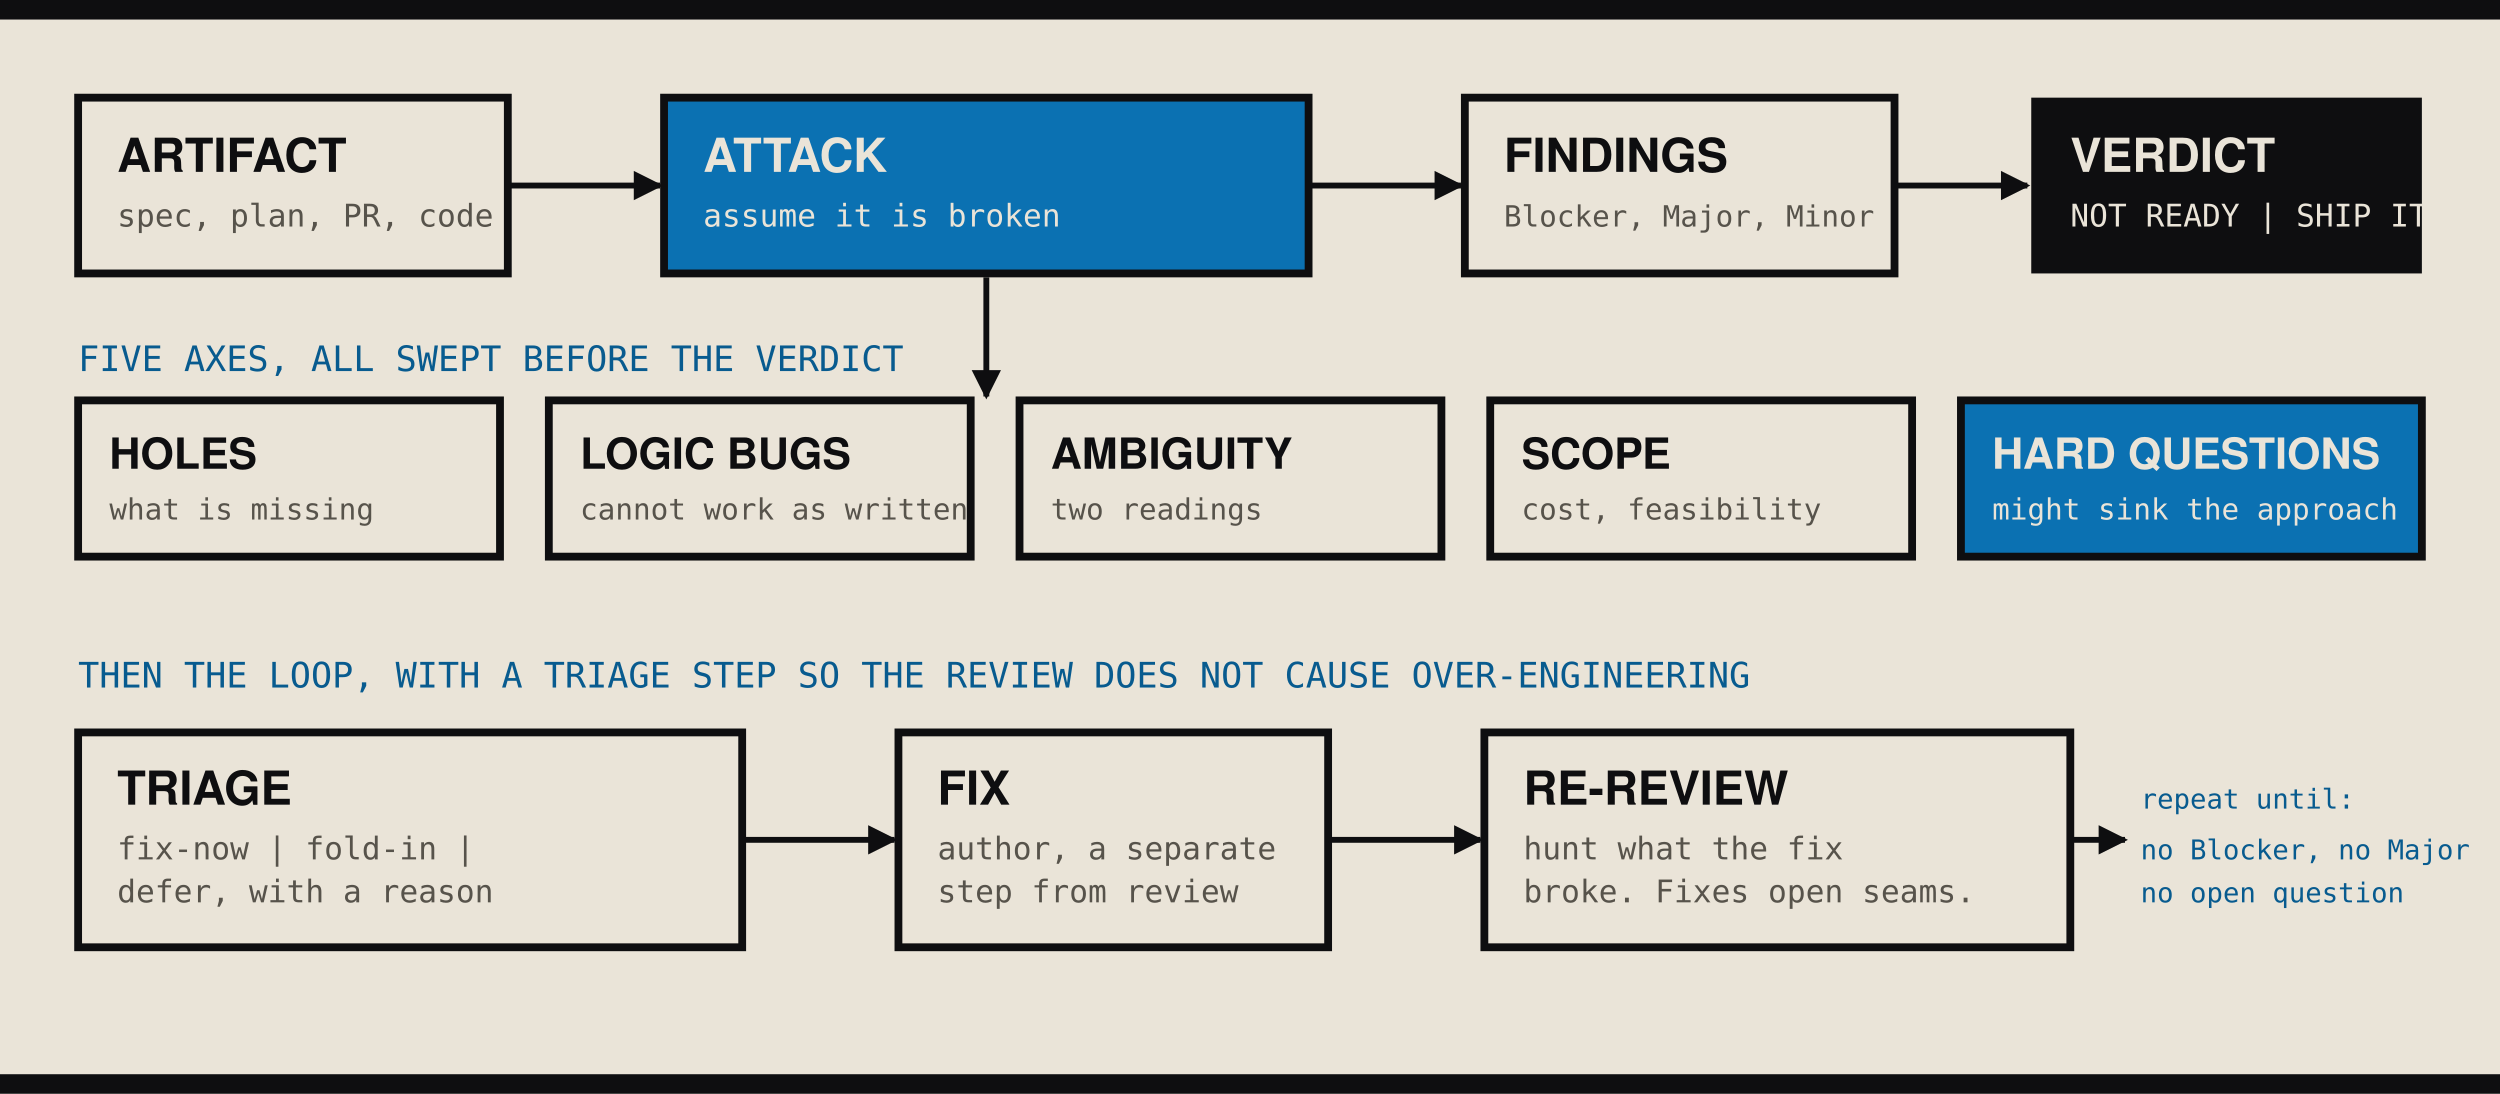
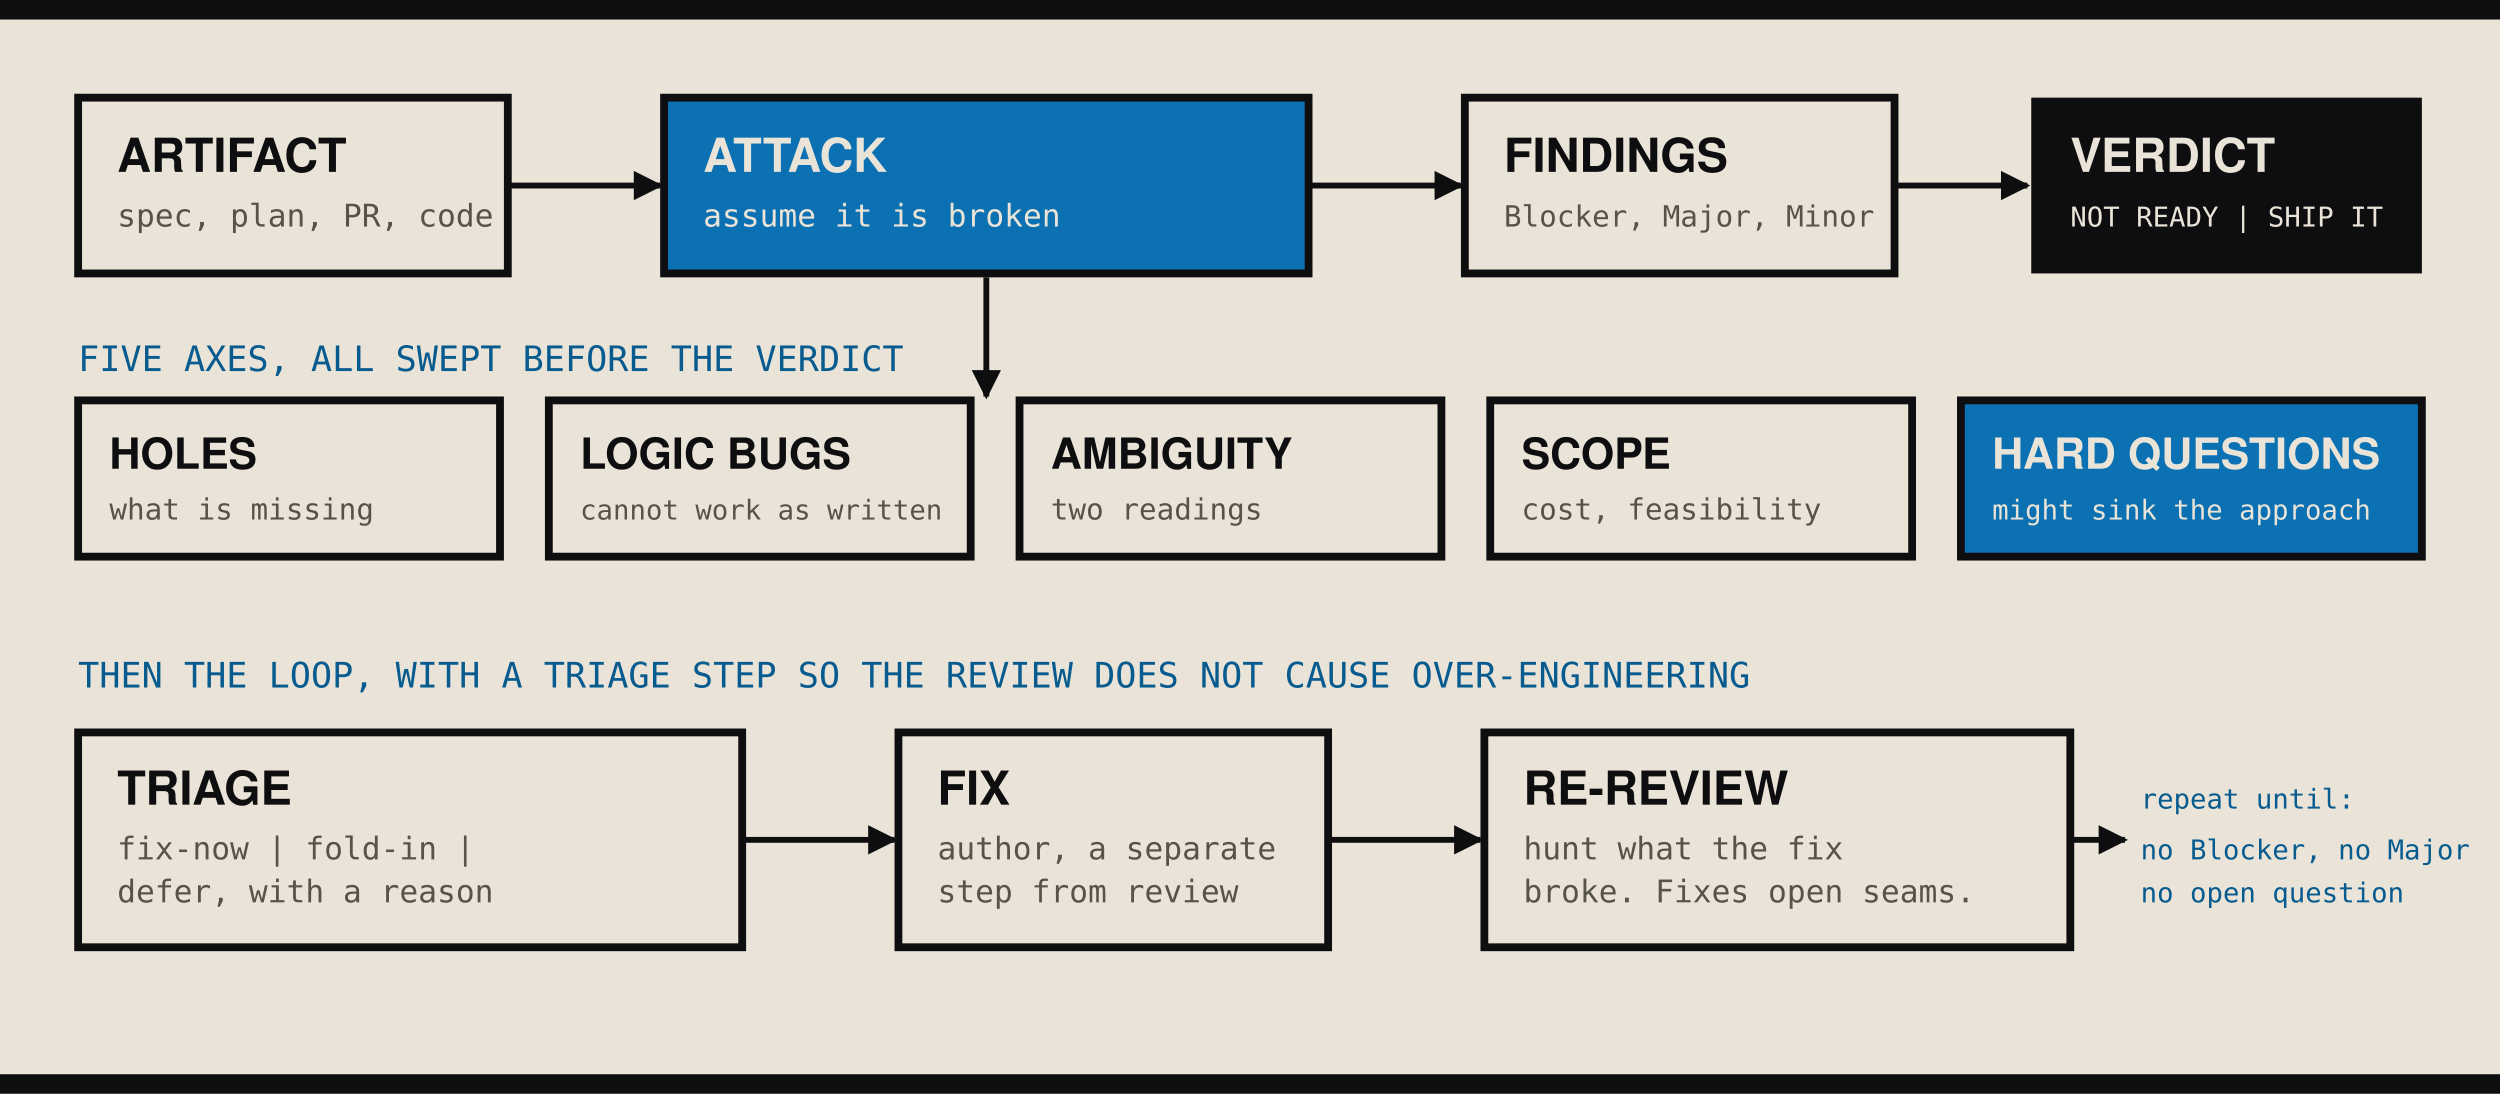
<svg xmlns="http://www.w3.org/2000/svg" viewBox="0 0 1280 560" width="1280" height="560" role="img" aria-labelledby="t d">
  <defs>
    <marker id="a" viewBox="0 0 10 10" refX="9" refY="5" markerWidth="5" markerHeight="5" orient="auto-start-reverse">
      <path d="M0 0 L10 5 L0 10 z" fill="#0E0E10" />
    </marker>
  </defs>
  <style>
    .sans{font-family:Assistant,'Segoe UI',Helvetica,Arial,sans-serif;font-weight:800}
    .mono{font-family:'IBM Plex Mono',ui-monospace,Menlo,Consolas,monospace}
    .box{fill:#EAE4D8;stroke:#0E0E10;stroke-width:4}
    .ln{fill:none;stroke:#0E0E10;stroke-width:3;marker-end:url(#a)}
    .dash{fill:none;stroke:#085B8F;stroke-width:3;stroke-dasharray:10 7;marker-end:url(#a)}
  </style>
  <rect width="1280" height="560" fill="#EAE4D8" />
  <rect width="1280" height="10" fill="#0E0E10" />
  <rect y="550" width="1280" height="10" fill="#0E0E10" />
  <rect class="box" x="40" y="50" width="220" height="90" />
  <text class="sans" x="60" y="88" font-size="24" fill="#0E0E10">ARTIFACT</text>
  <text class="mono" x="60" y="116" font-size="16" fill="#57534B">spec, plan, PR, code</text>
  <rect x="340" y="50" width="330" height="90" fill="#0B71B2" stroke="#0E0E10" stroke-width="4" />
  <text class="sans" x="360" y="88" font-size="24" fill="#EAE4D8">ATTACK</text>
  <text class="mono" x="360" y="116" font-size="16" fill="#EAE4D8">assume it is broken</text>
  <rect class="box" x="750" y="50" width="220" height="90" />
  <text class="sans" x="770" y="88" font-size="24" fill="#0E0E10">FINDINGS</text>
  <text class="mono" x="770" y="116" font-size="15" fill="#57534B">Blocker, Major, Minor</text>
  <rect x="1040" y="50" width="200" height="90" fill="#0E0E10" />
  <text class="sans" x="1060" y="88" font-size="24" fill="#EAE4D8">VERDICT</text>
-   <text class="mono" x="1060" y="116" font-size="16" fill="#EAE4D8">NOT READY | SHIP IT</text>
+   <text class="mono" x="1060" y="116" font-size="14" fill="#EAE4D8">NOT READY | SHIP IT</text>
  <path class="ln" d="M260 95 H338" />
  <path class="ln" d="M670 95 H748" />
  <path class="ln" d="M970 95 H1038" />
  <text class="mono" x="40" y="190" font-size="18" fill="#085B8F">FIVE AXES, ALL SWEPT BEFORE THE VERDICT</text>
  <g>
    <rect class="box" x="40" y="205" width="216" height="80" />
    <text class="sans" x="56" y="240" font-size="22" fill="#0E0E10">HOLES</text>
    <text class="mono" x="56" y="266" font-size="15" fill="#57534B">what is missing</text>
    <rect class="box" x="281" y="205" width="216" height="80" />
    <text class="sans" x="297" y="240" font-size="22" fill="#0E0E10">LOGIC BUGS</text>
-     <text class="mono" x="297" y="266" font-size="15" fill="#57534B">cannot work as written</text>
+     <text class="mono" x="297" y="266" font-size="14" fill="#57534B">cannot work as written</text>
    <rect class="box" x="522" y="205" width="216" height="80" />
    <text class="sans" x="538" y="240" font-size="22" fill="#0E0E10">AMBIGUITY</text>
    <text class="mono" x="538" y="266" font-size="15" fill="#57534B">two readings</text>
    <rect class="box" x="763" y="205" width="216" height="80" />
    <text class="sans" x="779" y="240" font-size="22" fill="#0E0E10">SCOPE</text>
    <text class="mono" x="779" y="266" font-size="15" fill="#57534B">cost, feasibility</text>
    <rect x="1004" y="205" width="236" height="80" fill="#0B71B2" stroke="#0E0E10" stroke-width="4" />
    <text class="sans" x="1020" y="240" font-size="22" fill="#EAE4D8">HARD QUESTIONS</text>
-     <text class="mono" x="1020" y="266" font-size="15" fill="#EAE4D8">might sink the approach</text>
+     <text class="mono" x="1020" y="266" font-size="14" fill="#EAE4D8">might sink the approach</text>
  </g>
  <path class="ln" d="M505 142 V203" />
  <text class="mono" x="40" y="352" font-size="18" fill="#085B8F">THEN THE LOOP, WITH A TRIAGE STEP SO THE REVIEW DOES NOT CAUSE OVER-ENGINEERING</text>
  <rect class="box" x="40" y="375" width="340" height="110" />
  <text class="sans" x="60" y="412" font-size="24" fill="#0E0E10">TRIAGE</text>
  <text class="mono" x="60" y="440" font-size="16" fill="#57534B">fix-now | fold-in |</text>
  <text class="mono" x="60" y="462" font-size="16" fill="#57534B">defer, with a reason</text>
  <rect class="box" x="460" y="375" width="220" height="110" />
  <text class="sans" x="480" y="412" font-size="24" fill="#0E0E10">FIX</text>
  <text class="mono" x="480" y="440" font-size="16" fill="#57534B">author, a separate</text>
  <text class="mono" x="480" y="462" font-size="16" fill="#57534B">step from review</text>
  <rect class="box" x="760" y="375" width="300" height="110" />
  <text class="sans" x="780" y="412" font-size="24" fill="#0E0E10">RE-REVIEW</text>
  <text class="mono" x="780" y="440" font-size="16" fill="#57534B">hunt what the fix</text>
  <text class="mono" x="780" y="462" font-size="16" fill="#57534B">broke. Fixes open seams.</text>
  <path class="ln" d="M380 430 H458" />
  <path class="ln" d="M680 430 H758" />
  <path class="ln" d="M1060 430 H1088" />
  <text class="mono" x="1096" y="414" font-size="14" fill="#085B8F">repeat until:</text>
  <text class="mono" x="1096" y="440" font-size="14" fill="#085B8F">no Blocker, no Major</text>
  <text class="mono" x="1096" y="462" font-size="14" fill="#085B8F">no open question</text>
</svg>
